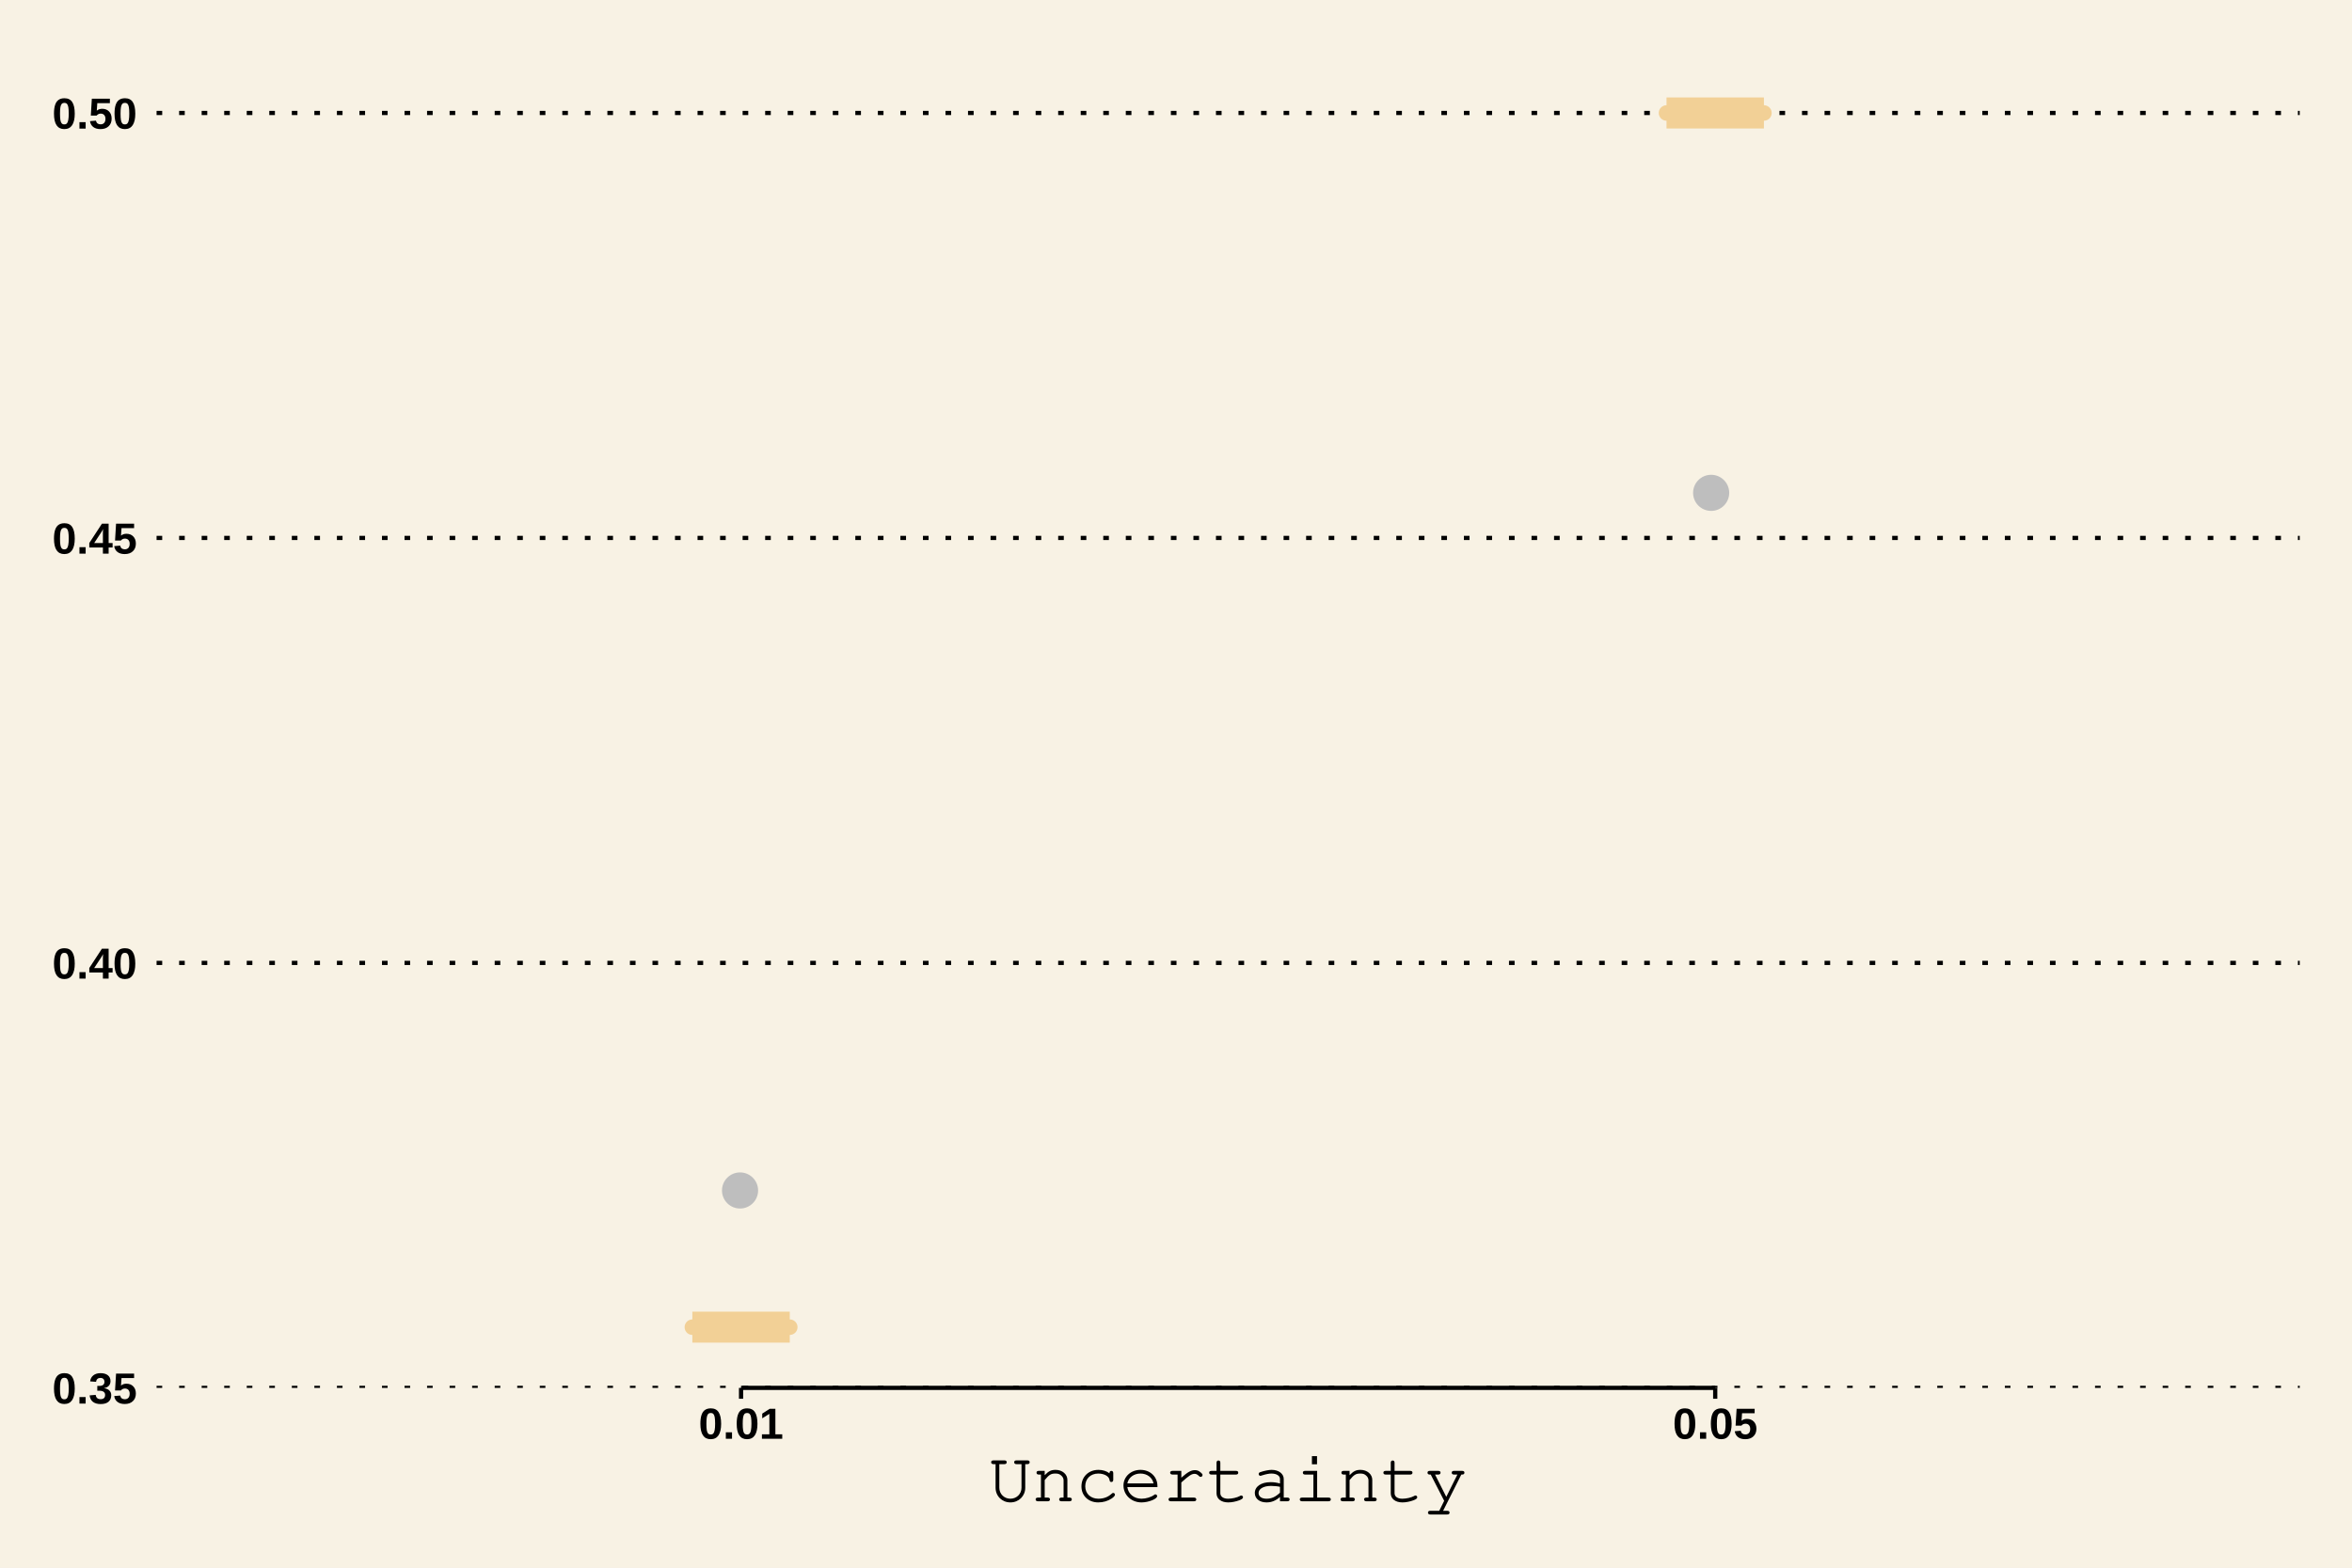
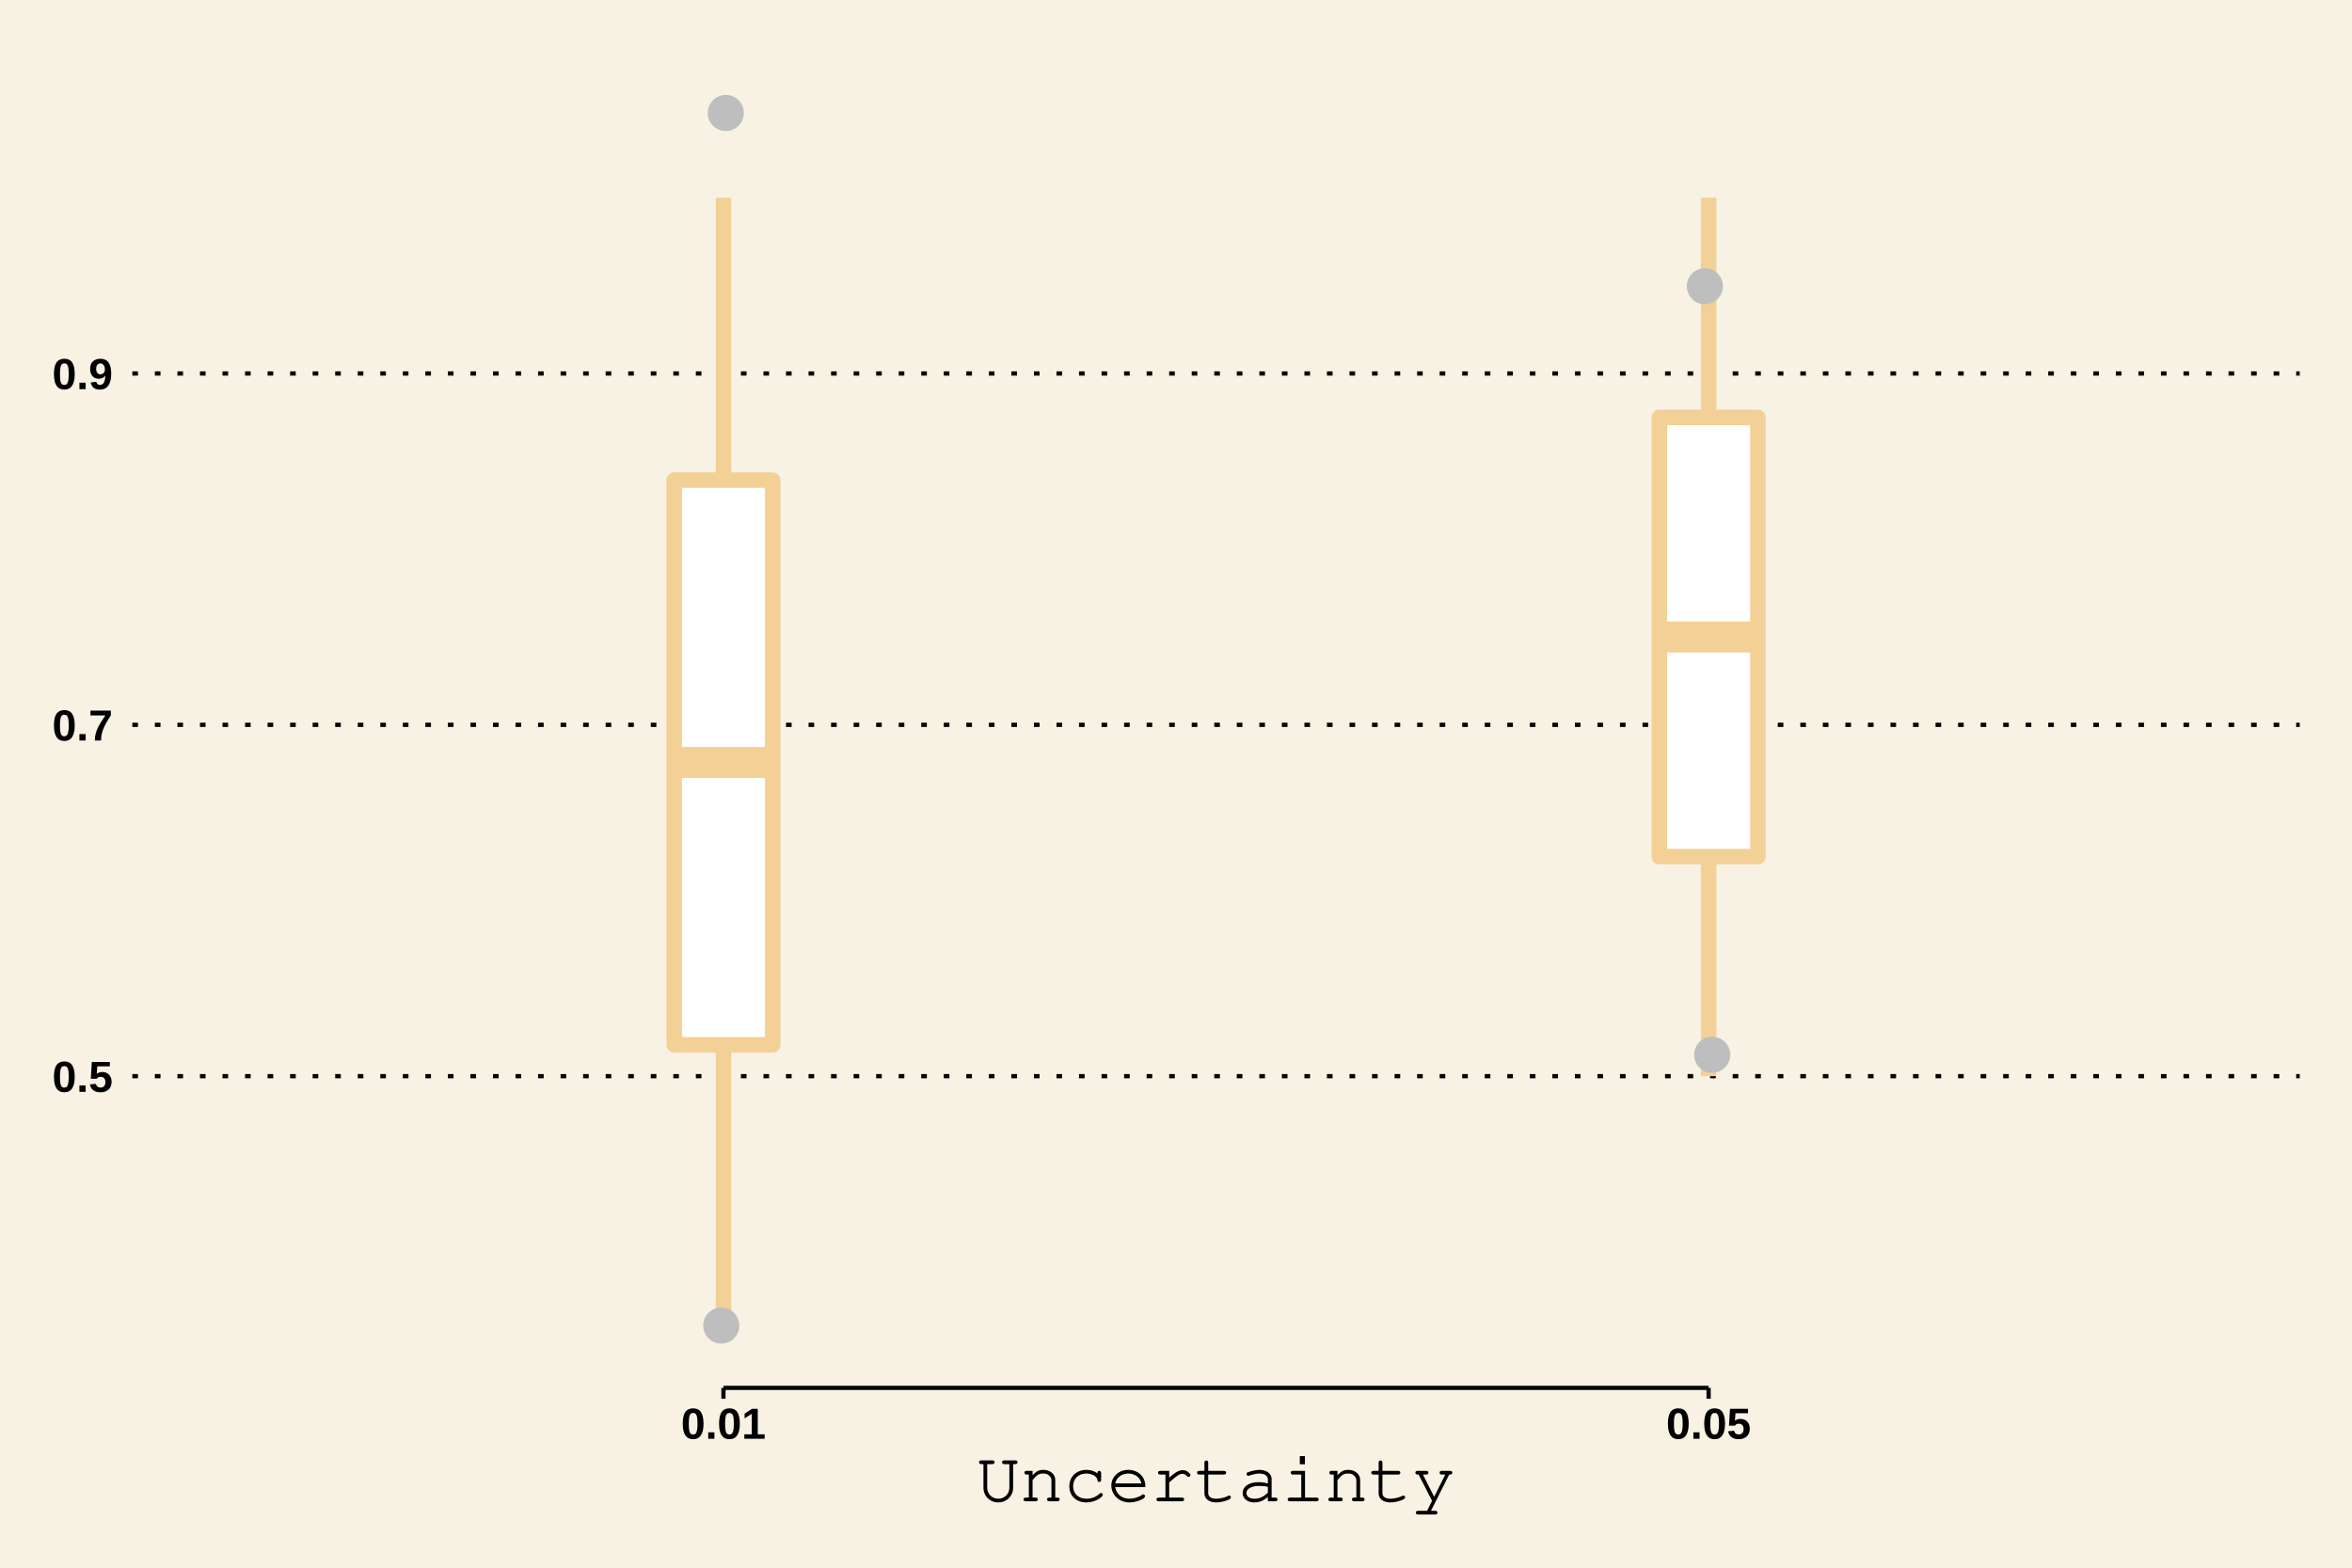
<svg xmlns="http://www.w3.org/2000/svg" class="svglite" width="648.00pt" height="432.00pt" viewBox="0 0 648.00 432.00">
  <defs>
    <style type="text/css">
    .svglite line, .svglite polyline, .svglite polygon, .svglite path, .svglite rect, .svglite circle {
      fill: none;
      stroke: #000000;
      stroke-linecap: round;
      stroke-linejoin: round;
      stroke-miterlimit: 10.00;
    }
  </style>
  </defs>
  <rect width="100%" height="100%" style="stroke: none; fill: #F8F2E4;" />
  <defs>
    <clipPath id="cpMC4wMHw2NDguMDB8MC4wMHw0MzIuMDA=">
      <rect x="0.00" y="0.00" width="648.00" height="432.00" />
    </clipPath>
  </defs>
  <g clip-path="url(#cpMC4wMHw2NDguMDB8MC4wMHw0MzIuMDA=)">
-     <rect x="-0" y="0" width="648.00" height="432.00" style="stroke-width: 1.16; stroke: none; fill: #F8F2E4;" />
+     <rect x="0.00" y="0" width="648.00" height="432.00" style="stroke-width: 1.16; stroke: none; fill: #F8F2E4;" />
  </g>
  <defs>
-     <clipPath id="cpNDMuMTR8NjMzLjYwfDE0LjQwfDM4Mi40NQ==">
-       <rect x="43.14" y="14.40" width="590.46" height="368.05" />
+     <clipPath id="cpMzYuNDZ8NjMzLjYwfDE0LjQwfDM4Mi40NQ==">
+       <rect x="36.46" y="14.40" width="597.14" height="368.05" />
    </clipPath>
  </defs>
-   <g clip-path="url(#cpNDMuMTR8NjMzLjYwfDE0LjQwfDM4Mi40NQ==)">
-     <rect x="43.14" y="14.40" width="590.46" height="368.05" style="stroke-width: 1.16; stroke: none; fill: #F8F2E4;" />
-     <polyline points="43.14,382.45 633.60,382.45 " style="stroke-width: 1.16; stroke-dasharray: 1.55,4.66; stroke-linecap: butt;" />
-     <polyline points="43.14,265.35 633.60,265.35 " style="stroke-width: 1.16; stroke-dasharray: 1.55,4.66; stroke-linecap: butt;" />
-     <polyline points="43.14,148.24 633.60,148.24 " style="stroke-width: 1.16; stroke-dasharray: 1.55,4.66; stroke-linecap: butt;" />
-     <polyline points="43.14,31.13 633.60,31.13 " style="stroke-width: 1.16; stroke-dasharray: 1.55,4.66; stroke-linecap: butt;" />
-     <line x1="204.17" y1="365.72" x2="204.17" y2="365.72" style="stroke-width: 4.27; stroke: #F2D096; stroke-linecap: butt;" />
-     <line x1="204.17" y1="365.72" x2="204.17" y2="365.72" style="stroke-width: 4.27; stroke: #F2D096; stroke-linecap: butt;" />
-     <polygon points="190.75,365.72 190.75,365.72 217.59,365.72 217.59,365.72 190.75,365.72 " style="stroke-width: 4.27; stroke: #F2D096; fill: #FFFFFF;" />
-     <line x1="190.75" y1="365.72" x2="217.59" y2="365.72" style="stroke-width: 8.54; stroke: #F2D096; stroke-linecap: butt;" />
-     <line x1="472.56" y1="31.13" x2="472.56" y2="31.13" style="stroke-width: 4.27; stroke: #F2D096; stroke-linecap: butt;" />
-     <line x1="472.56" y1="31.13" x2="472.56" y2="31.13" style="stroke-width: 4.27; stroke: #F2D096; stroke-linecap: butt;" />
-     <polygon points="459.14,31.13 459.14,31.13 485.98,31.13 485.98,31.13 459.14,31.13 " style="stroke-width: 4.27; stroke: #F2D096; fill: #FFFFFF;" />
-     <line x1="459.14" y1="31.13" x2="485.98" y2="31.13" style="stroke-width: 8.54; stroke: #F2D096; stroke-linecap: butt;" />
-     <circle cx="203.89" cy="328.05" r="4.62" style="stroke-width: 0.71; stroke: #BEBEBE; fill: #BEBEBE;" />
-     <circle cx="471.44" cy="135.81" r="4.62" style="stroke-width: 0.71; stroke: #BEBEBE; fill: #BEBEBE;" />
-     <rect x="43.14" y="14.40" width="590.46" height="368.05" style="stroke-width: 1.16; stroke: none;" />
+   <g clip-path="url(#cpMzYuNDZ8NjMzLjYwfDE0LjQwfDM4Mi40NQ==)">
+     <rect x="36.46" y="14.40" width="597.14" height="368.05" style="stroke-width: 1.16; stroke: none; fill: #F8F2E4;" />
+     <polyline points="36.46,296.56 633.60,296.56 " style="stroke-width: 1.16; stroke-dasharray: 1.55,4.66; stroke-linecap: butt;" />
+     <polyline points="36.46,199.74 633.60,199.74 " style="stroke-width: 1.16; stroke-dasharray: 1.55,4.66; stroke-linecap: butt;" />
+     <polyline points="36.46,102.92 633.60,102.92 " style="stroke-width: 1.16; stroke-dasharray: 1.55,4.66; stroke-linecap: butt;" />
+     <line x1="199.32" y1="132.31" x2="199.32" y2="54.50" style="stroke-width: 4.27; stroke: #F2D096; stroke-linecap: butt;" />
+     <line x1="199.32" y1="287.92" x2="199.32" y2="365.72" style="stroke-width: 4.27; stroke: #F2D096; stroke-linecap: butt;" />
+     <polygon points="185.75,132.31 185.75,287.92 212.89,287.92 212.89,132.31 185.75,132.31 " style="stroke-width: 4.27; stroke: #F2D096; fill: #FFFFFF;" />
+     <line x1="185.75" y1="210.11" x2="212.89" y2="210.11" style="stroke-width: 8.54; stroke: #F2D096; stroke-linecap: butt;" />
+     <line x1="470.74" y1="115.02" x2="470.74" y2="54.50" style="stroke-width: 4.27; stroke: #F2D096; stroke-linecap: butt;" />
+     <line x1="470.74" y1="236.05" x2="470.74" y2="296.56" style="stroke-width: 4.27; stroke: #F2D096; stroke-linecap: butt;" />
+     <polygon points="457.17,115.02 457.17,236.05 484.32,236.05 484.32,115.02 457.17,115.02 " style="stroke-width: 4.27; stroke: #F2D096; fill: #FFFFFF;" />
+     <line x1="457.17" y1="175.53" x2="484.32" y2="175.53" style="stroke-width: 8.54; stroke: #F2D096; stroke-linecap: butt;" />
+     <circle cx="198.72" cy="365.28" r="4.62" style="stroke-width: 0.71; stroke: #BEBEBE; fill: #BEBEBE;" />
+     <circle cx="199.97" cy="31.13" r="4.62" style="stroke-width: 0.71; stroke: #BEBEBE; fill: #BEBEBE;" />
+     <circle cx="471.73" cy="290.66" r="4.62" style="stroke-width: 0.71; stroke: #BEBEBE; fill: #BEBEBE;" />
+     <circle cx="469.71" cy="78.88" r="4.62" style="stroke-width: 0.71; stroke: #BEBEBE; fill: #BEBEBE;" />
+     <rect x="36.46" y="14.40" width="597.14" height="368.05" style="stroke-width: 1.16; stroke: none;" />
  </g>
  <g clip-path="url(#cpMC4wMHw2NDguMDB8MC4wMHw0MzIuMDA=)">
-     <text x="37.76" y="386.77" text-anchor="end" style="font-size: 12.00px; font-weight: bold; font-family: Arial;" textLength="23.36px" lengthAdjust="spacingAndGlyphs">0.35</text>
-     <text x="37.76" y="269.67" text-anchor="end" style="font-size: 12.00px; font-weight: bold; font-family: Arial;" textLength="23.36px" lengthAdjust="spacingAndGlyphs">0.40</text>
-     <text x="37.76" y="152.56" text-anchor="end" style="font-size: 12.00px; font-weight: bold; font-family: Arial;" textLength="23.36px" lengthAdjust="spacingAndGlyphs">0.45</text>
-     <text x="37.76" y="35.45" text-anchor="end" style="font-size: 12.00px; font-weight: bold; font-family: Arial;" textLength="23.36px" lengthAdjust="spacingAndGlyphs">0.50</text>
-     <polyline points="204.17,382.45 472.56,382.45 " style="stroke-width: 1.16; stroke-linecap: butt;" />
-     <polyline points="204.17,385.44 204.17,382.45 " style="stroke-width: 1.16; stroke-linecap: butt;" />
-     <polyline points="472.56,385.44 472.56,382.45 " style="stroke-width: 1.16; stroke-linecap: butt;" />
-     <text x="204.17" y="396.47" text-anchor="middle" style="font-size: 12.00px; font-weight: bold; font-family: Arial;" textLength="23.36px" lengthAdjust="spacingAndGlyphs">0.01</text>
-     <text x="472.56" y="396.47" text-anchor="middle" style="font-size: 12.00px; font-weight: bold; font-family: Arial;" textLength="23.36px" lengthAdjust="spacingAndGlyphs">0.05</text>
-     <text x="338.37" y="413.70" text-anchor="middle" style="font-size: 20.00px; font-weight: 0; font-family: Courier;" textLength="132.03px" lengthAdjust="spacingAndGlyphs">Uncertainty</text>
+     <text x="31.08" y="300.88" text-anchor="end" style="font-size: 12.00px; font-weight: bold; font-family: Arial;" textLength="16.68px" lengthAdjust="spacingAndGlyphs">0.5</text>
+     <text x="31.08" y="204.06" text-anchor="end" style="font-size: 12.00px; font-weight: bold; font-family: Arial;" textLength="16.68px" lengthAdjust="spacingAndGlyphs">0.7</text>
+     <text x="31.08" y="107.24" text-anchor="end" style="font-size: 12.00px; font-weight: bold; font-family: Arial;" textLength="16.68px" lengthAdjust="spacingAndGlyphs">0.9</text>
+     <polyline points="199.32,382.45 470.74,382.45 " style="stroke-width: 1.16; stroke-linecap: butt;" />
+     <polyline points="199.32,385.44 199.32,382.45 " style="stroke-width: 1.16; stroke-linecap: butt;" />
+     <polyline points="470.74,385.44 470.74,382.45 " style="stroke-width: 1.16; stroke-linecap: butt;" />
+     <text x="199.32" y="396.47" text-anchor="middle" style="font-size: 12.00px; font-weight: bold; font-family: Arial;" textLength="23.36px" lengthAdjust="spacingAndGlyphs">0.01</text>
+     <text x="470.74" y="396.47" text-anchor="middle" style="font-size: 12.00px; font-weight: bold; font-family: Arial;" textLength="23.36px" lengthAdjust="spacingAndGlyphs">0.05</text>
+     <text x="335.03" y="413.70" text-anchor="middle" style="font-size: 20.00px; font-weight: 0; font-family: Courier;" textLength="132.03px" lengthAdjust="spacingAndGlyphs">Uncertainty</text>
  </g>
</svg>
